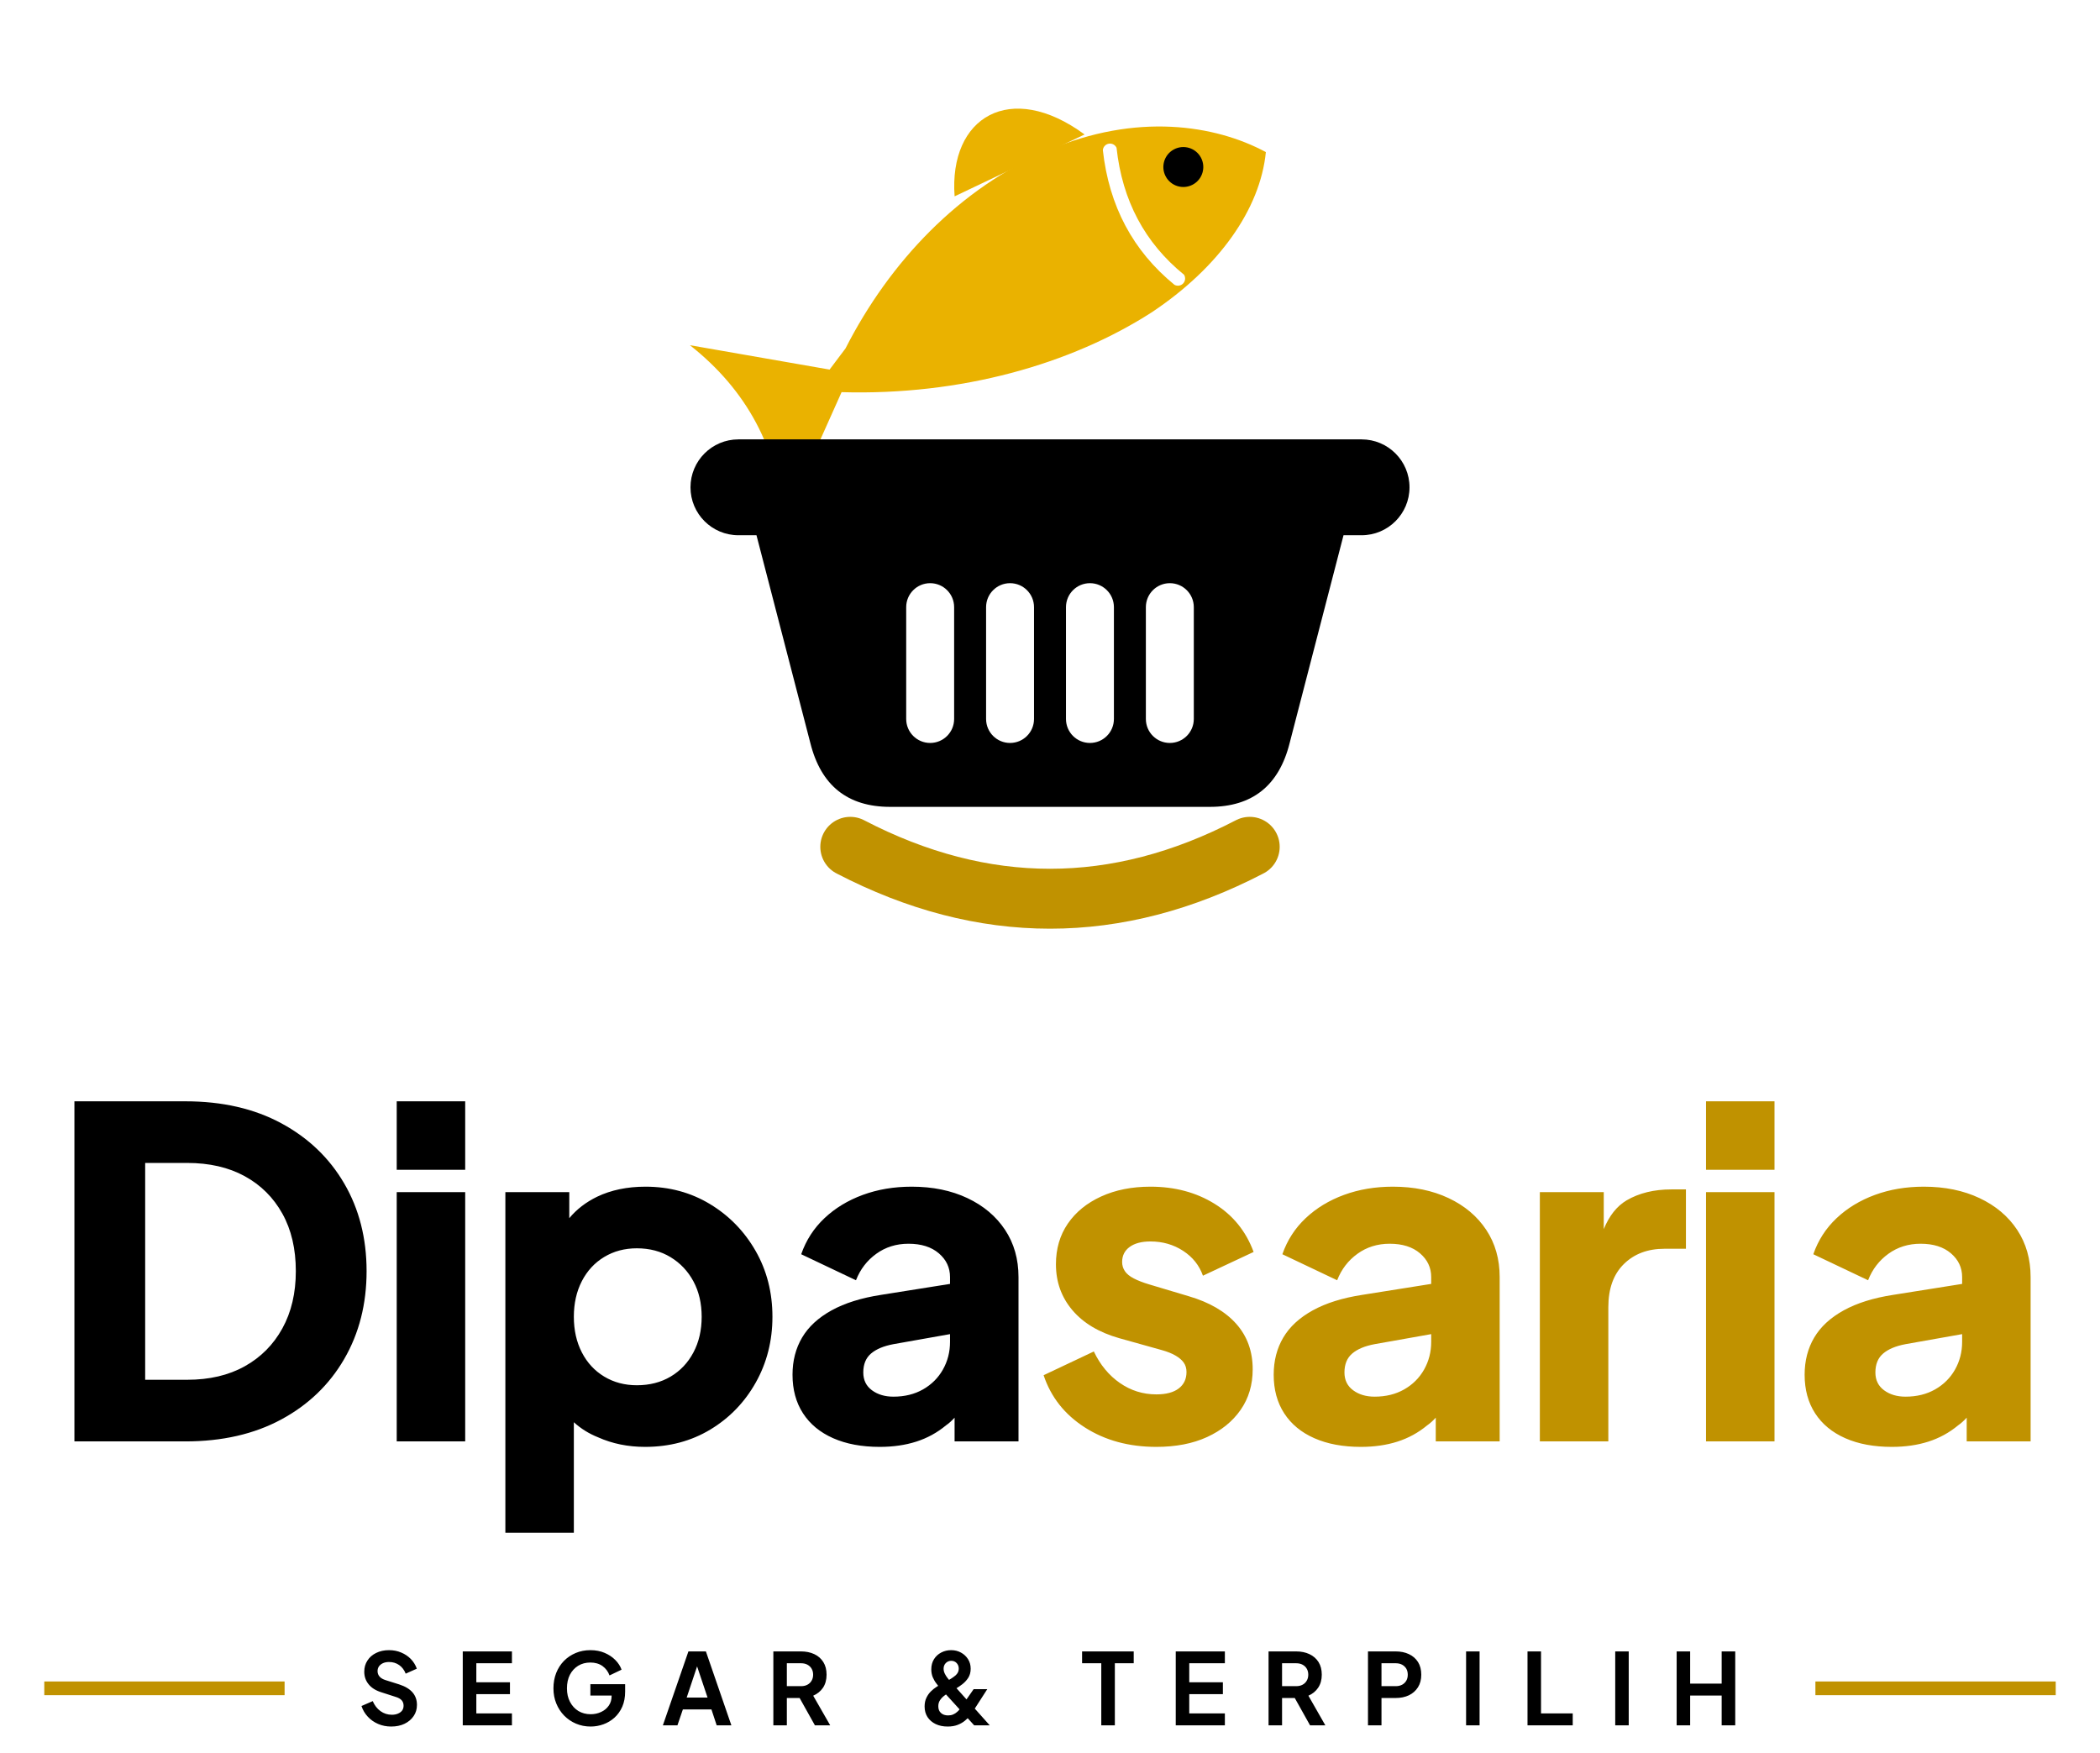
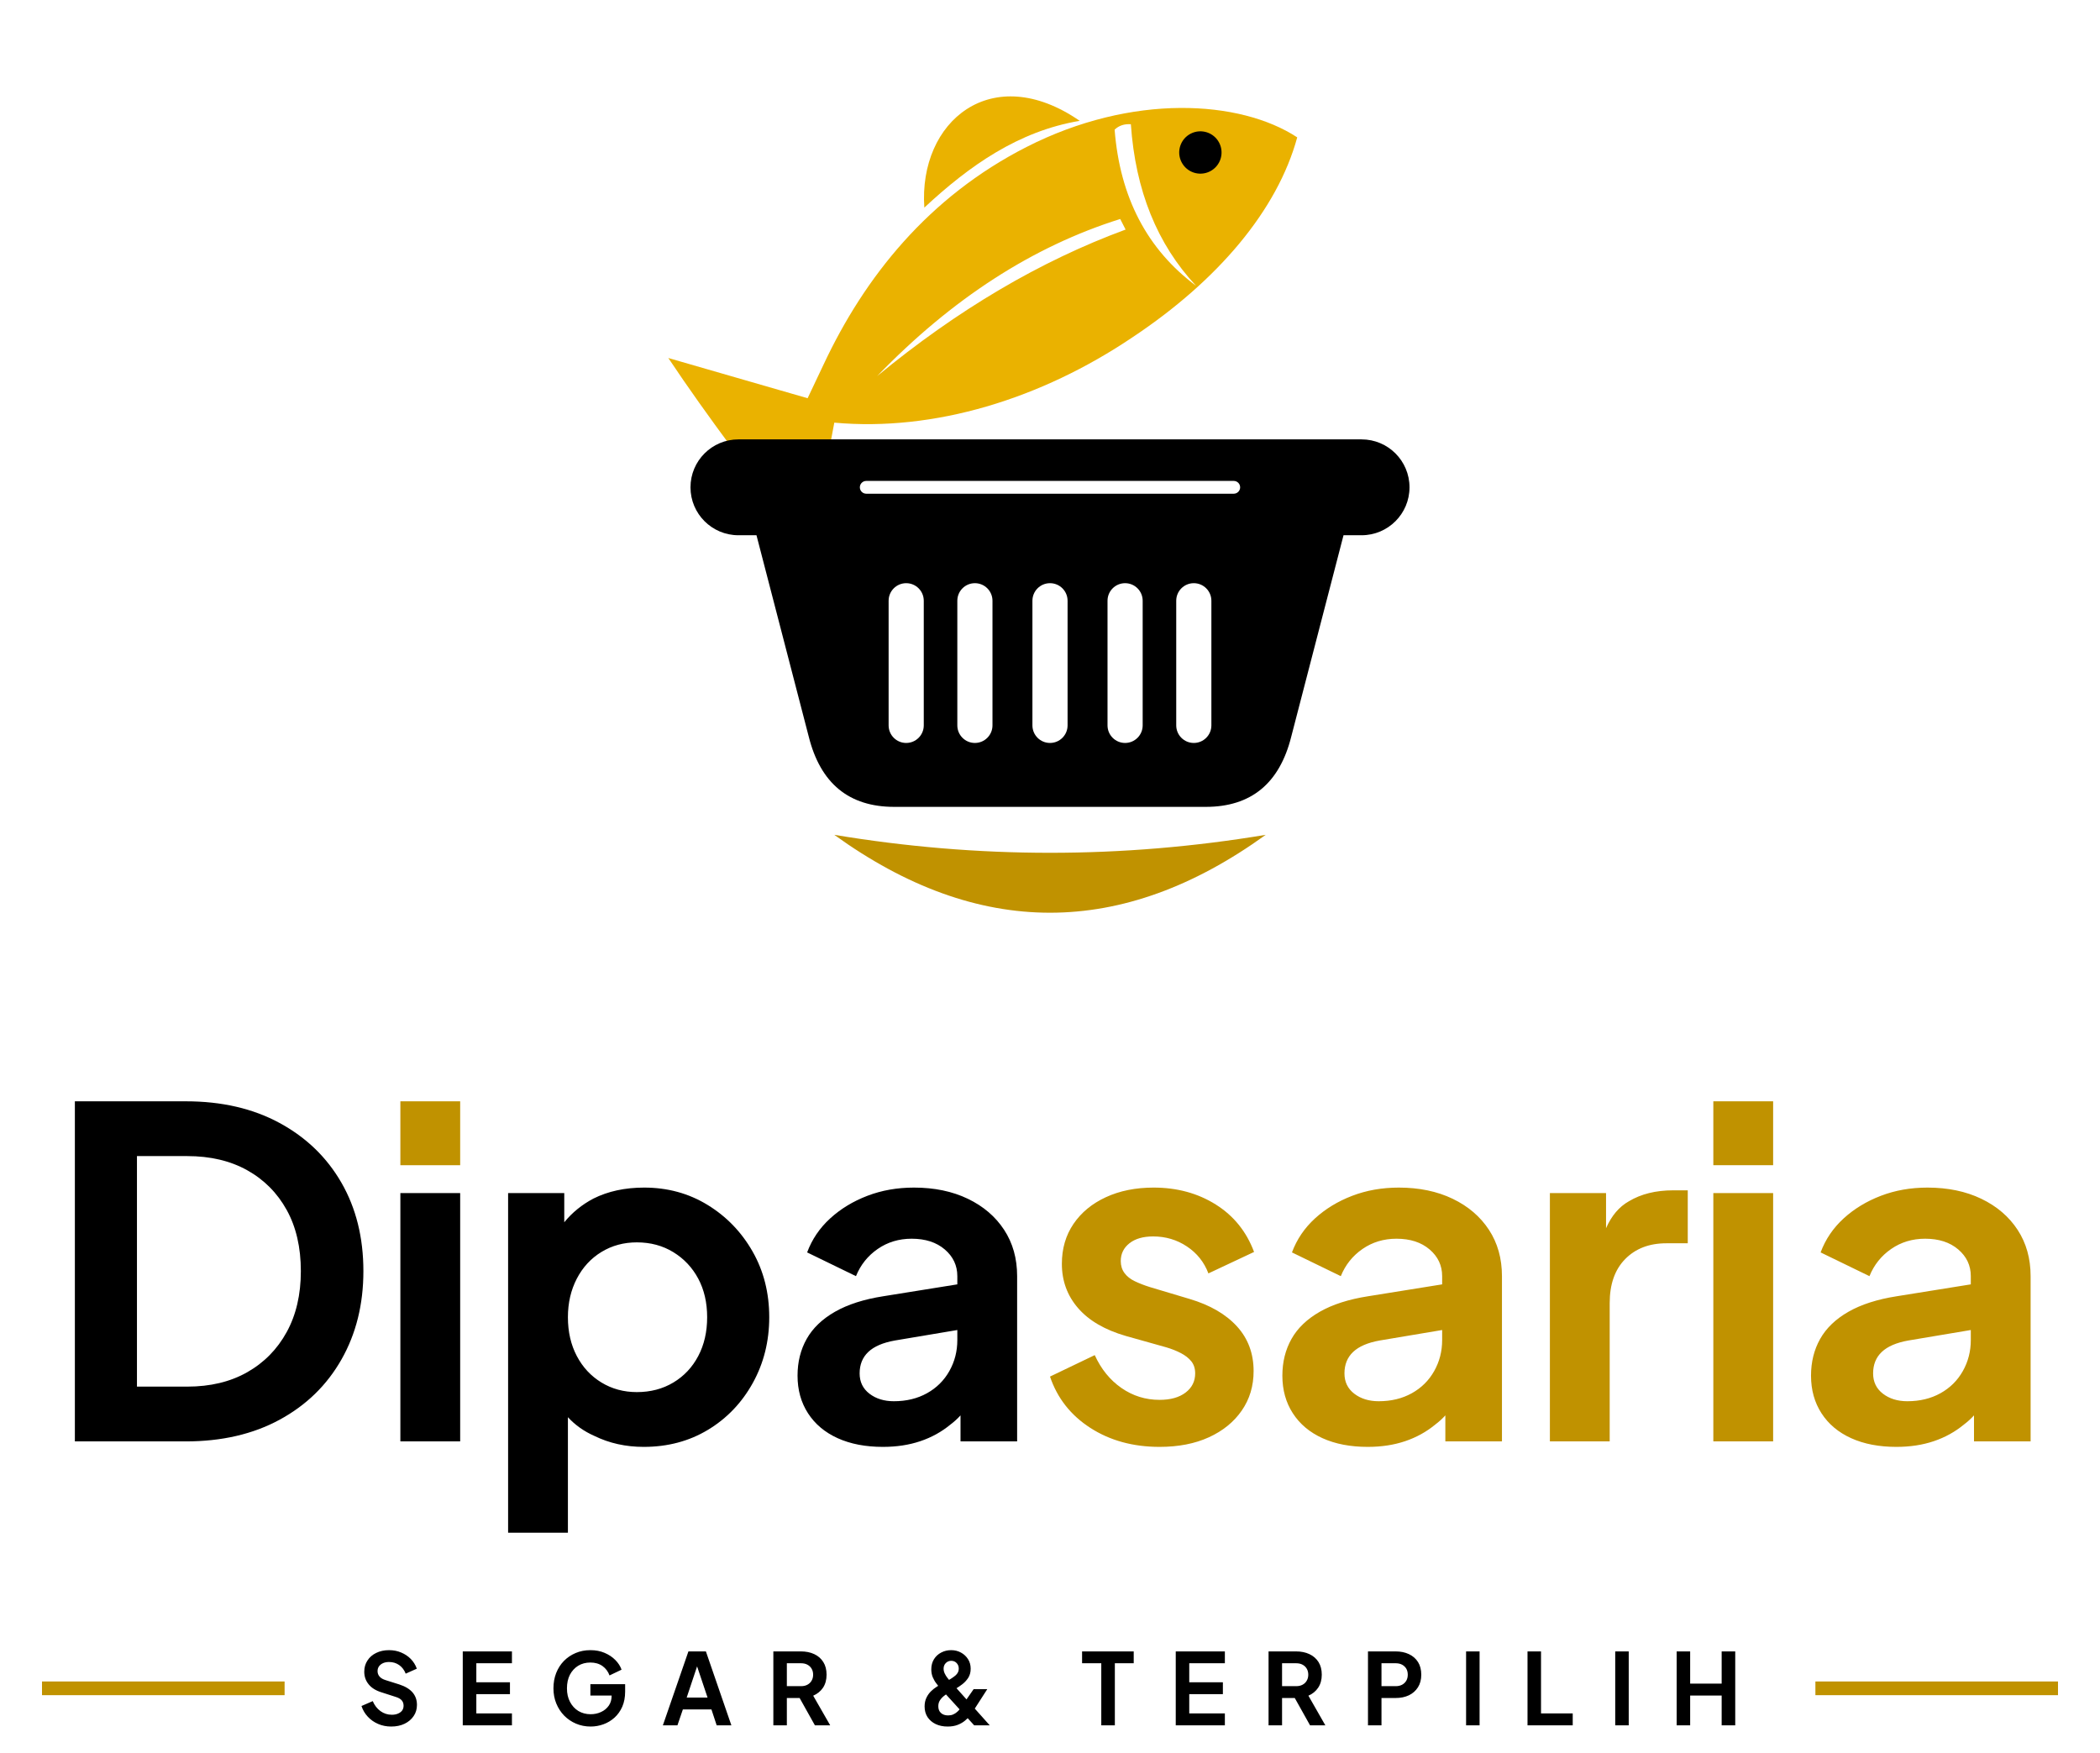
<svg xmlns="http://www.w3.org/2000/svg" viewBox="0 0 460 384" width="460" height="384">
  <g transform="translate(125 0) scale(1.75)">
-     <g transform="translate(57 35) rotate(-28)" fill="#EAB200">
-       <path fill-rule="evenodd" d="M34 0C30 -6 22 -12 10 -13C-2 -14 -14 -10 -24 -3L-27 -1.6L-41 -12.5Q-35.5 0 -41 12.5L-27 1.6C-14 9 0 12 12 11C22 10 30 6 34 0ZM16.1 -9.8Q12.2 0 16.1 9.3A0.9 0.9 0 0 0 17.75 8.75Q14.05 0 17.75 -9.25A0.9 0.9 0 0 0 16.1 -9.8Z" />
-       <path d="M-3 -13.4C1 -22.5 10 -23 15 -12.6Z" />
-       <circle cx="24" cy="-3.2" r="2.5" fill="#000000" />
+     <g transform="translate(56 35) rotate(-27) scale(1.06)" fill="#EAB200">
+       <path fill-rule="evenodd" d="M37 0C33 -7 22 -13.5 8 -13.5C-5 -13.5 -16 -8.5 -25 -1.5L-28.5 1.2L-41 -10.5C-40 -2 -38.5 6 -36.5 17.5L-27 5.2C-17 11.5 -4 13.8 9 12.2C21 10.8 31 6.6 37 0ZM18.2 -10.6Q13.6 0.5 18.4 10.2Q15.6 0.5 20.2 -10.3Q19.2 -10.9 18.2 -10.6ZM14 -0.9Q-2 -3.6 -20 2.6Q-2 -1.4 14 0.5Z" />
+       <path d="M-6 -12.6C-2 -22 9 -24.5 15 -13.4C8 -15.6 1 -14.6 -6 -12.6Z" />
+       <circle cx="26" cy="-3.6" r="2.5" fill="#000000" />
    </g>
-     <path fill-rule="evenodd" fill="#000000" d="M21 55H99A6 6 0 0 1 99 67H96.74L90 93Q88 101 80 101H40Q32 101 30 93L23.26 67H21A6 6 0 0 1 21 55ZM45 73A3 3 0 0 1 48 76V90A3 3 0 0 1 42 90V76A3 3 0 0 1 45 73ZM55 73A3 3 0 0 1 58 76V90A3 3 0 0 1 52 90V76A3 3 0 0 1 55 73ZM65 73A3 3 0 0 1 68 76V90A3 3 0 0 1 62 90V76A3 3 0 0 1 65 73ZM75 73A3 3 0 0 1 78 76V90A3 3 0 0 1 72 90V76A3 3 0 0 1 75 73Z" />
-     <path d="M35 106Q60 119 85 106" fill="none" stroke="#C09200" stroke-width="7.5" stroke-linecap="round" />
+     <path fill-rule="evenodd" fill="#000000" d="M21 55H99A6 6 0 0 1 99 67H96.74L90.2 92.2Q88 101 79.5 101H40.5Q32 101 29.8 92.2L23.26 67H21A6 6 0 0 1 21 55ZM42 73A2.2 2.2 0 0 1 44.2 75.2V90.8A2.2 2.2 0 0 1 39.8 90.8V75.2A2.2 2.2 0 0 1 42 73ZM50.6 73A2.2 2.2 0 0 1 52.8 75.2V90.8A2.2 2.2 0 0 1 48.4 90.8V75.2A2.2 2.2 0 0 1 50.6 73ZM60 73A2.2 2.2 0 0 1 62.2 75.2V90.8A2.2 2.2 0 0 1 57.8 90.8V75.2A2.2 2.2 0 0 1 60 73ZM69.4 73A2.2 2.2 0 0 1 71.6 75.2V90.8A2.2 2.2 0 0 1 67.2 90.8V75.2A2.2 2.2 0 0 1 69.4 73ZM78 73A2.2 2.2 0 0 1 80.2 75.2V90.8A2.2 2.2 0 0 1 75.8 90.8V75.2A2.2 2.2 0 0 1 78 73ZM37 60.2H83A0.8 0.8 0 0 1 83 61.8H37A0.8 0.8 0 0 1 37 60.2Z" />
+     <path fill="#C09200" d="M33 104.5Q60 124 87 104.5Q60 109 33 104.5Z" />
  </g>
-   <g transform="translate(9.7 315.75)">
-     <path fill="#000000" d="M30.90 0L6.60 0L6.60-74.50L30.90-74.50Q43-74.50 51.90-69.70Q60.80-64.90 65.70-56.50Q70.60-48.10 70.60-37.30L70.60-37.30Q70.60-26.50 65.70-18.05Q60.80-9.60 51.90-4.80Q43 0 30.90 0L30.90 0ZM22.10-61L22.10-13.50L31.30-13.50Q38.60-13.50 43.90-16.45Q49.20-19.40 52.15-24.75Q55.10-30.10 55.10-37.30L55.10-37.30Q55.10-44.60 52.15-49.90Q49.20-55.20 43.90-58.10Q38.60-61 31.30-61L31.30-61L22.10-61ZM92.20 0L77.20 0L77.20-54.60L92.20-54.60L92.20 0ZM92.20-59.50L77.20-59.50L77.20-74.50L92.20-74.50L92.20-59.50ZM116 20L101 20L101-54.60L115-54.60L115-48.90Q117.40-51.80 121.10-53.60L121.10-53.60Q125.70-55.80 131.70-55.80L131.70-55.80Q139.50-55.80 145.80-52Q152.10-48.20 155.80-41.75Q159.50-35.30 159.50-27.30L159.50-27.30Q159.50-19.40 155.85-12.90Q152.20-6.40 145.90-2.60Q139.60 1.20 131.60 1.20L131.60 1.20Q126 1.20 121.30-0.90L121.30-0.90Q118.30-2.10 116-4.20L116-4.20L116 20ZM129.80-12.30L129.80-12.30Q134-12.30 137.20-14.20Q140.40-16.10 142.20-19.50Q144-22.90 144-27.30Q144-31.70 142.20-35.05Q140.40-38.40 137.20-40.35Q134-42.30 129.80-42.30L129.80-42.30Q125.80-42.30 122.65-40.40Q119.50-38.50 117.75-35.10Q116-31.70 116-27.30Q116-22.90 117.75-19.50Q119.50-16.10 122.65-14.20Q125.80-12.30 129.80-12.30ZM183 1.20L183 1.20Q177.10 1.20 172.80-0.70Q168.50-2.60 166.20-6.15Q163.90-9.70 163.90-14.60L163.90-14.60Q163.90-19.20 166-22.75Q168.10-26.30 172.45-28.70Q176.80-31.10 183.30-32.10L183.30-32.10L198.40-34.50L198.40-36Q198.40-39.10 195.95-41.20Q193.50-43.30 189.30-43.30L189.30-43.30Q185.30-43.30 182.25-41.10Q179.20-38.90 177.80-35.30L177.80-35.30L165.80-41Q167.40-45.60 170.90-48.90Q174.40-52.20 179.30-54Q184.20-55.80 190-55.80L190-55.80Q196.90-55.80 202.20-53.30Q207.50-50.80 210.45-46.35Q213.40-41.90 213.40-36L213.40-36L213.40 0L199.40 0L199.40-5.20Q198.50-4.20 197.50-3.50L197.50-3.50Q194.60-1.10 191 0.05Q187.40 1.20 183 1.20ZM198.40-21.80L198.40-23.50L186-21.30Q182.80-20.70 181.10-19.25Q179.40-17.80 179.40-15.10L179.40-15.10Q179.40-12.60 181.30-11.20Q183.20-9.80 186-9.80L186-9.80Q189.70-9.80 192.50-11.40Q195.30-13 196.85-15.75Q198.40-18.50 198.40-21.80L198.40-21.80Z" />
-     <path fill="#C09200" d="M243.60 1.20L243.60 1.20Q234.60 1.20 227.95-3.05Q221.30-7.30 218.90-14.50L218.90-14.50L229.90-19.70Q232-15.30 235.60-12.80Q239.20-10.30 243.60-10.30L243.60-10.30Q246.80-10.30 248.50-11.60Q250.20-12.90 250.20-15.20L250.20-15.20Q250.20-16.40 249.60-17.25Q249-18.10 247.80-18.80Q246.60-19.50 244.80-20L244.80-20L235.50-22.60Q228.80-24.50 225.20-28.75Q221.60-33 221.60-38.80L221.60-38.80Q221.60-43.90 224.20-47.70Q226.80-51.50 231.50-53.65Q236.20-55.80 242.30-55.80L242.30-55.80Q250.30-55.80 256.35-52.05Q262.40-48.30 264.90-41.50L264.90-41.50L253.80-36.30Q252.60-39.70 249.45-41.75Q246.30-43.80 242.30-43.80L242.30-43.80Q239.40-43.80 237.75-42.60Q236.10-41.40 236.10-39.30L236.10-39.30Q236.10-38.20 236.70-37.30Q237.30-36.40 238.65-35.70Q240-35 242-34.40L242-34.40L250.70-31.80Q257.50-29.80 261.10-25.75Q264.70-21.70 264.70-15.80L264.70-15.80Q264.70-10.70 262.05-6.90Q259.40-3.10 254.70-0.95Q250 1.20 243.60 1.20ZM288.40 1.20L288.40 1.20Q282.50 1.20 278.20-0.70Q273.90-2.60 271.60-6.15Q269.30-9.70 269.30-14.60L269.30-14.60Q269.30-19.20 271.40-22.75Q273.50-26.30 277.85-28.70Q282.20-31.10 288.70-32.10L288.70-32.10L303.80-34.50L303.80-36Q303.80-39.10 301.35-41.20Q298.90-43.30 294.70-43.30L294.70-43.30Q290.70-43.30 287.65-41.10Q284.60-38.90 283.20-35.30L283.20-35.30L271.20-41Q272.80-45.60 276.30-48.90Q279.80-52.20 284.70-54Q289.60-55.80 295.40-55.80L295.40-55.80Q302.30-55.80 307.60-53.30Q312.90-50.80 315.85-46.35Q318.80-41.90 318.80-36L318.80-36L318.80 0L304.80 0L304.80-5.20Q303.90-4.20 302.90-3.50L302.90-3.50Q300-1.10 296.40 0.05Q292.80 1.20 288.40 1.20ZM303.80-21.80L303.80-23.50L291.40-21.30Q288.20-20.70 286.50-19.25Q284.80-17.80 284.80-15.10L284.80-15.10Q284.80-12.60 286.70-11.20Q288.60-9.80 291.40-9.80L291.40-9.80Q295.10-9.80 297.90-11.40Q300.70-13 302.25-15.75Q303.80-18.50 303.80-21.80L303.80-21.80ZM342.60 0L327.60 0L327.60-54.60L341.60-54.60L341.60-46.50Q343.40-50.90 346.60-52.80L346.60-52.80Q350.70-55.20 356.40-55.20L356.40-55.20L359.60-55.20L359.60-42.20L354.90-42.20Q349.40-42.20 346-38.85Q342.60-35.50 342.60-29.40L342.60-29.40L342.60 0ZM379 0L364 0L364-54.60L379-54.60L379 0ZM379-59.50L364-59.50L364-74.50L379-74.50L379-59.50ZM404.70 1.20L404.70 1.20Q398.80 1.20 394.50-0.70Q390.20-2.60 387.90-6.15Q385.60-9.70 385.60-14.60L385.60-14.60Q385.60-19.20 387.70-22.75Q389.80-26.30 394.15-28.70Q398.50-31.10 405-32.10L405-32.10L420.10-34.50L420.10-36Q420.10-39.10 417.65-41.20Q415.20-43.30 411-43.30L411-43.30Q407-43.30 403.95-41.10Q400.90-38.90 399.50-35.30L399.50-35.30L387.50-41Q389.10-45.60 392.60-48.90Q396.10-52.20 401-54Q405.90-55.80 411.70-55.80L411.70-55.80Q418.60-55.80 423.90-53.30Q429.20-50.80 432.15-46.35Q435.10-41.90 435.10-36L435.10-36L435.10 0L421.10 0L421.10-5.20Q420.20-4.20 419.20-3.50L419.20-3.50Q416.30-1.10 412.70 0.05Q409.10 1.20 404.70 1.20ZM420.10-21.80L420.10-23.50L407.70-21.30Q404.50-20.70 402.80-19.25Q401.10-17.80 401.10-15.10L401.10-15.10Q401.10-12.60 403-11.20Q404.90-9.80 407.70-9.80L407.70-9.80Q411.40-9.80 414.20-11.40Q417-13 418.55-15.75Q420.10-18.50 420.10-21.80L420.10-21.80Z" />
+   <g transform="translate(9.2 315.75)">
+     <path fill="#000000" d="M31.50 0L7.20 0L7.20-74.50L31.50-74.50Q43.30-74.50 52.05-69.75Q60.80-65 65.60-56.65Q70.40-48.30 70.40-37.30L70.40-37.30Q70.40-26.40 65.60-17.95Q60.80-9.50 52.05-4.75Q43.30 0 31.50 0L31.50 0ZM20.80-62.50L20.80-12L31.80-12Q39.40-12 44.95-15.15Q50.50-18.30 53.60-23.95Q56.70-29.60 56.70-37.30L56.70-37.30Q56.70-45.10 53.60-50.70Q50.50-56.30 44.95-59.40Q39.40-62.50 31.80-62.50L31.80-62.50L20.80-62.50ZM91.60 0L78.50 0L78.50-54.40L91.60-54.40L91.60 0ZM115.20 20L102.10 20L102.10-54.40L114.40-54.40L114.40-48Q117-51.20 120.80-53.20L120.80-53.20Q125.60-55.60 131.90-55.60L131.90-55.60Q139.60-55.60 145.80-51.80Q152-48 155.65-41.60Q159.30-35.20 159.30-27.20L159.30-27.20Q159.30-19.30 155.70-12.80Q152.10-6.30 145.90-2.55Q139.70 1.20 131.80 1.20L131.80 1.20Q125.90 1.20 121-1.20L121-1.20Q117.60-2.70 115.20-5.30L115.20-5.30L115.20 20ZM130.30-10.80L130.30-10.80Q134.80-10.80 138.30-12.90Q141.80-15 143.75-18.70Q145.70-22.40 145.70-27.20Q145.70-32 143.75-35.65Q141.80-39.30 138.30-41.45Q134.80-43.60 130.30-43.60L130.30-43.60Q126-43.60 122.55-41.50Q119.10-39.40 117.15-35.65Q115.20-31.90 115.20-27.20L115.20-27.20Q115.20-22.40 117.15-18.70Q119.10-15 122.55-12.90Q126-10.80 130.30-10.80ZM184.20 1.20L184.20 1.20Q178.50 1.20 174.30-0.70Q170.10-2.60 167.80-6.15Q165.50-9.70 165.50-14.40L165.50-14.40Q165.50-18.90 167.50-22.45Q169.50-26 173.70-28.40Q177.90-30.80 184.30-31.80L184.30-31.80L200.50-34.40L200.50-36.20Q200.50-39.70 197.75-42.05Q195.00-44.40 190.50-44.40L190.50-44.40Q186.30-44.40 183.05-42.15Q179.80-39.90 178.30-36.20L178.30-36.20L167.60-41.40Q169.20-45.70 172.65-48.85Q176.10-52 180.80-53.80Q185.50-55.60 191.00-55.60L191.00-55.60Q197.70-55.60 202.80-53.15Q207.90-50.70 210.75-46.35Q213.60-42 213.60-36.20L213.60-36.20L213.60 0L201.20 0L201.20-5.70Q200.20-4.60 199.00-3.70L199.00-3.70Q196.10-1.30 192.40-0.05Q188.70 1.20 184.20 1.20ZM200.50-22.20L200.50-24.40L186.80-22.10Q182.90-21.40 181.00-19.60Q179.10-17.80 179.10-14.90L179.10-14.90Q179.10-12.10 181.25-10.45Q183.40-8.80 186.60-8.80L186.60-8.80Q190.70-8.80 193.85-10.55Q197.00-12.30 198.75-15.40Q200.50-18.50 200.50-22.20L200.50-22.20Z" />
+     <path fill="#C09200" d="M91.60-60.50L78.50-60.50L78.50-74.50L91.60-74.50L91.60-60.50Z" />
+     <path fill="#C09200" d="M244.80 1.20L244.80 1.20Q236.10 1.20 229.65-2.95Q223.20-7.10 220.80-14.20L220.80-14.20L230.60-18.90Q232.70-14.30 236.45-11.70Q240.20-9.10 244.80-9.10L244.80-9.10Q248.40-9.10 250.50-10.70Q252.60-12.30 252.60-14.90L252.60-14.90Q252.60-16.50 251.75-17.55Q250.90-18.60 249.45-19.35Q248.00-20.10 246.30-20.60L246.30-20.60L237.40-23.10Q230.50-25.10 226.95-29.20Q223.40-33.30 223.40-38.90L223.40-38.90Q223.40-43.90 225.95-47.65Q228.50-51.40 233.05-53.50Q237.60-55.60 243.50-55.60L243.50-55.60Q251.20-55.60 257.10-51.90Q263-48.20 265.50-41.50L265.50-41.50L255.50-36.80Q254.10-40.50 250.80-42.70Q247.50-44.90 243.40-44.90L243.40-44.90Q240.10-44.90 238.20-43.40Q236.30-41.90 236.30-39.50L236.30-39.50Q236.30-38 237.10-36.90Q237.90-35.80 239.35-35.10Q240.80-34.40 242.70-33.80L242.70-33.80L251.40-31.20Q258.10-29.20 261.75-25.20Q265.40-21.20 265.40-15.40L265.40-15.40Q265.40-10.50 262.80-6.75Q260.20-3 255.60-0.90Q251.00 1.20 244.80 1.20ZM290.40 1.20L290.40 1.20Q284.70 1.20 280.50-0.70Q276.30-2.60 274-6.15Q271.70-9.70 271.70-14.40L271.70-14.40Q271.70-18.90 273.70-22.45Q275.70-26 279.90-28.40Q284.10-30.80 290.50-31.80L290.50-31.80L306.70-34.40L306.70-36.20Q306.70-39.70 303.95-42.05Q301.20-44.40 296.70-44.40L296.70-44.40Q292.50-44.40 289.25-42.15Q286-39.90 284.50-36.20L284.50-36.20L273.80-41.40Q275.40-45.70 278.85-48.85Q282.30-52 287-53.80Q291.70-55.60 297.20-55.60L297.20-55.60Q303.90-55.60 309-53.15Q314.10-50.70 316.95-46.35Q319.80-42 319.80-36.20L319.80-36.20L319.80 0L307.40 0L307.40-5.70Q306.40-4.60 305.20-3.70L305.20-3.70Q302.30-1.30 298.60-0.05Q294.90 1.20 290.40 1.20ZM306.70-22.20L306.70-24.40L293-22.10Q289.10-21.40 287.20-19.60Q285.30-17.80 285.30-14.90L285.30-14.90Q285.30-12.10 287.45-10.45Q289.60-8.80 292.80-8.80L292.80-8.80Q296.90-8.80 300.05-10.55Q303.20-12.30 304.95-15.40Q306.70-18.50 306.70-22.20L306.70-22.20ZM343.40 0L330.30 0L330.30-54.40L342.60-54.40L342.60-46.70Q344.40-50.80 347.60-52.60L347.60-52.60Q351.60-55 357.30-55L357.30-55L360.50-55L360.50-43.40L355.80-43.40Q350.20-43.40 346.80-39.95Q343.40-36.50 343.40-30.30L343.40-30.30L343.40 0ZM379.20 0L366.10 0L366.10-54.40L379.20-54.40L379.20 0ZM379.20-60.50L366.10-60.50L366.10-74.50L379.20-74.50L379.20-60.50ZM406.20 1.20L406.20 1.20Q400.50 1.20 396.30-0.70Q392.10-2.60 389.80-6.15Q387.50-9.70 387.50-14.40L387.50-14.40Q387.50-18.90 389.50-22.45Q391.50-26 395.70-28.40Q399.90-30.80 406.30-31.80L406.30-31.80L422.50-34.40L422.50-36.20Q422.50-39.70 419.75-42.05Q417-44.40 412.50-44.40L412.50-44.40Q408.30-44.40 405.05-42.15Q401.80-39.90 400.30-36.20L400.30-36.20L389.60-41.40Q391.20-45.70 394.65-48.85Q398.10-52 402.80-53.80Q407.50-55.60 413-55.60L413-55.60Q419.70-55.60 424.80-53.15Q429.90-50.70 432.75-46.35Q435.60-42 435.60-36.20L435.60-36.20L435.60 0L423.20 0L423.20-5.70Q422.20-4.60 421-3.70L421-3.70Q418.10-1.30 414.40-0.05Q410.70 1.20 406.20 1.20ZM422.50-22.20L422.50-24.40L408.80-22.10Q404.90-21.40 403-19.60Q401.10-17.80 401.10-14.90L401.10-14.90Q401.10-12.10 403.25-10.45Q405.40-8.80 408.60-8.80L408.60-8.80Q412.70-8.80 415.85-10.55Q419-12.30 420.75-15.40Q422.50-18.50 422.50-22.20L422.50-22.20Z" />
  </g>
-   <rect x="9.7" y="368.34" width="52.64" height="3" fill="#C09200" />
-   <rect x="397.66" y="368.34" width="52.64" height="3" fill="#C09200" />
+   <rect x="9.2" y="368.34" width="53.14" height="3" fill="#C09200" />
+   <rect x="397.66" y="368.34" width="53.14" height="3" fill="#C09200" />
  <g transform="translate(78.34 377.95) scale(1.45)">
    <path fill="#000000" d="M5.07 0.18L5.07 0.18Q4.00 0.18 3.10-0.21Q2.19-0.60 1.54-1.30Q0.89-1.99 0.58-2.92L0.58-2.92L2.28-3.66Q2.69-2.70 3.45-2.15Q4.21-1.60 5.17-1.60L5.17-1.60Q5.71-1.60 6.11-1.78Q6.51-1.95 6.73-2.25Q6.94-2.55 6.94-2.97L6.94-2.97Q6.94-3.46 6.65-3.79Q6.36-4.11 5.77-4.29L5.77-4.29L3.63-4.98Q2.32-5.38 1.67-6.19Q1.00-7.00 1.00-8.10L1.00-8.10Q1.00-9.06 1.48-9.79Q1.95-10.53 2.80-10.94Q3.65-11.36 4.74-11.36L4.74-11.36Q5.75-11.36 6.58-11.00Q7.42-10.65 8.03-10.03Q8.64-9.40 8.94-8.56L8.94-8.56L7.26-7.81Q6.93-8.65 6.27-9.11Q5.61-9.57 4.74-9.57L4.74-9.57Q4.23-9.57 3.84-9.40Q3.45-9.22 3.23-8.92Q3.01-8.61 3.01-8.19L3.01-8.19Q3.01-7.72 3.31-7.37Q3.61-7.02 4.23-6.83L4.23-6.83L6.29-6.18Q7.62-5.75 8.29-4.98Q8.96-4.21 8.96-3.09L8.96-3.09Q8.96-2.13 8.46-1.40Q7.96-0.66 7.09-0.24Q6.22 0.18 5.07 0.18ZM23.31 0L15.88 0L15.88-11.17L23.31-11.17L23.31-9.38L17.93-9.38L17.93-6.51L23.01-6.51L23.01-4.71L17.93-4.71L17.93-1.80L23.31-1.80L23.31 0ZM35.20 0.18L35.20 0.18Q34.01 0.18 32.98-0.26Q31.97-0.69 31.20-1.47Q30.44-2.25 30.01-3.30Q29.58-4.35 29.58-5.59Q29.58-6.84 29.99-7.90Q30.41-8.96 31.16-9.73Q31.92-10.50 32.94-10.93Q33.96-11.36 35.16-11.36Q36.36-11.36 37.31-10.95Q38.27-10.54 38.92-9.88Q39.59-9.21 39.87-8.41L39.87-8.41L38.05-7.54Q37.74-8.41 36.99-8.96Q36.24-9.49 35.16-9.49L35.16-9.49Q34.11-9.49 33.31-9Q32.51-8.50 32.06-7.63Q31.62-6.76 31.62-5.59Q31.62-4.42 32.08-3.55Q32.54-2.67 33.34-2.17Q34.16-1.68 35.20-1.68L35.20-1.68Q36.06-1.68 36.78-2.02Q37.50-2.35 37.94-2.98Q38.37-3.60 38.37-4.46L38.37-4.46L38.37-4.50L35.16-4.50L35.16-6.22L40.41-6.22L40.41-5.10Q40.41-3.81 39.98-2.82Q39.54-1.83 38.80-1.16Q38.05-0.49 37.13-0.16Q36.20 0.18 35.20 0.18ZM48.31 0L46.11 0L49.97-11.17L52.61-11.17L56.46 0L54.24 0L53.45-2.40L49.13-2.40L48.31 0ZM51.28-8.91L49.71-4.20L52.86-4.20L51.28-8.91ZM64.84 0L62.80 0L62.80-11.17L66.96-11.17Q68.10-11.17 68.98-10.76Q69.86-10.35 70.35-9.56Q70.84-8.78 70.84-7.65L70.84-7.65Q70.84-6.50 70.30-5.68Q69.75-4.88 68.82-4.48L68.82-4.48L71.39 0L69.08 0L66.77-4.13L64.84-4.13L64.84 0ZM64.84-9.38L64.84-5.92L66.99-5.92Q67.55-5.92 67.95-6.14Q68.36-6.36 68.58-6.75Q68.81-7.14 68.81-7.65L68.81-7.65Q68.81-8.17 68.58-8.56Q68.36-8.94 67.95-9.16Q67.55-9.38 66.99-9.38L66.99-9.38L64.84-9.38ZM89.13 0.18L89.13 0.18Q88.09 0.18 87.31-0.20Q86.54-0.57 86.09-1.25Q85.65-1.93 85.65-2.85L85.65-2.85Q85.65-3.61 85.93-4.18Q86.20-4.74 86.61-5.14Q87.02-5.54 87.42-5.79L87.42-5.79Q87.57-5.89 87.70-5.97L87.70-5.97Q87.59-6.13 87.45-6.30L87.45-6.30Q87.11-6.73 86.88-7.27Q86.66-7.81 86.66-8.47L86.66-8.47Q86.66-9.34 87.07-10.00Q87.48-10.65 88.16-11.00Q88.84-11.36 89.66-11.36L89.66-11.36Q90.48-11.36 91.15-10.99Q91.81-10.63 92.21-10.00Q92.61-9.38 92.61-8.56L92.61-8.56Q92.61-7.74 92.23-7.16Q91.84-6.58 91.32-6.19L91.32-6.19Q90.87-5.85 90.47-5.61L90.47-5.61L91.98-3.92L93.06-5.47L95.12-5.47L93.23-2.53L95.49 0L93.14 0L92.16-1.08Q91.97-0.89 91.74-0.70L91.74-0.70Q91.28-0.32 90.64-0.07Q90 0.18 89.13 0.18ZM90.93-2.42L88.88-4.67Q88.74-4.58 88.61-4.47L88.61-4.47Q88.23-4.18 87.98-3.80Q87.72-3.42 87.72-2.88L87.72-2.88Q87.72-2.23 88.12-1.87Q88.52-1.50 89.20-1.50L89.20-1.50Q89.63-1.50 89.95-1.64Q90.29-1.78 90.54-2.01L90.54-2.01Q90.77-2.19 90.93-2.42L90.93-2.42ZM89.34-6.87L89.34-6.87Q89.66-7.05 89.94-7.25L89.94-7.25Q90.33-7.50 90.57-7.82Q90.81-8.14 90.81-8.58L90.81-8.58Q90.81-9.07 90.49-9.41Q90.17-9.75 89.67-9.75L89.67-9.75Q89.19-9.75 88.85-9.41Q88.52-9.07 88.52-8.56L88.52-8.56Q88.52-8.19 88.69-7.83Q88.86-7.47 89.10-7.17L89.10-7.17Q89.22-7.00 89.34-6.87ZM114.39 0L112.34 0L112.34-9.38L109.44-9.38L109.44-11.17L117.24-11.17L117.24-9.38L114.39-9.38L114.39 0ZM131.01 0L123.59 0L123.59-11.17L131.01-11.17L131.01-9.38L125.63-9.38L125.63-6.51L130.71-6.51L130.71-4.71L125.63-4.71L125.63-1.80L131.01-1.80L131.01 0ZM139.65 0L137.61 0L137.61-11.17L141.76-11.17Q142.91-11.17 143.78-10.76Q144.66-10.35 145.16-9.56Q145.65-8.78 145.65-7.65L145.65-7.65Q145.65-6.50 145.10-5.68Q144.56-4.88 143.63-4.48L143.63-4.48L146.19 0L143.88 0L141.57-4.13L139.65-4.13L139.65 0ZM139.65-9.38L139.65-5.92L141.79-5.92Q142.35-5.92 142.75-6.14Q143.16-6.36 143.38-6.75Q143.61-7.14 143.61-7.65L143.61-7.65Q143.61-8.17 143.38-8.56Q143.16-8.94 142.75-9.16Q142.35-9.38 141.79-9.38L141.79-9.38L139.65-9.38ZM154.67 0L152.63 0L152.63-11.17L156.80-11.17Q157.94-11.17 158.81-10.76Q159.69-10.35 160.19-9.56Q160.68-8.78 160.68-7.65L160.68-7.65Q160.68-6.54 160.18-5.75Q159.68-4.96 158.81-4.54Q157.94-4.13 156.80-4.13L156.80-4.13L154.67-4.13L154.67 0ZM154.67-9.38L154.67-5.92L156.83-5.92Q157.38-5.92 157.79-6.14Q158.19-6.36 158.42-6.75Q158.64-7.14 158.64-7.65L158.64-7.65Q158.64-8.17 158.42-8.56Q158.19-8.94 157.79-9.16Q157.38-9.38 156.83-9.38L156.83-9.38L154.67-9.38ZM169.49 0L167.45 0L167.45-11.17L169.49-11.17L169.49 0ZM183.56 0L176.73 0L176.73-11.17L178.77-11.17L178.77-1.80L183.56-1.80L183.56 0ZM192.02 0L189.98 0L189.98-11.17L192.02-11.17L192.02 0ZM201.30 0L199.26 0L199.26-11.17L201.30-11.17L201.30-6.30L206.06-6.30L206.06-11.17L208.11-11.17L208.11 0L206.06 0L206.06-4.50L201.30-4.50L201.30 0Z" />
  </g>
</svg>
